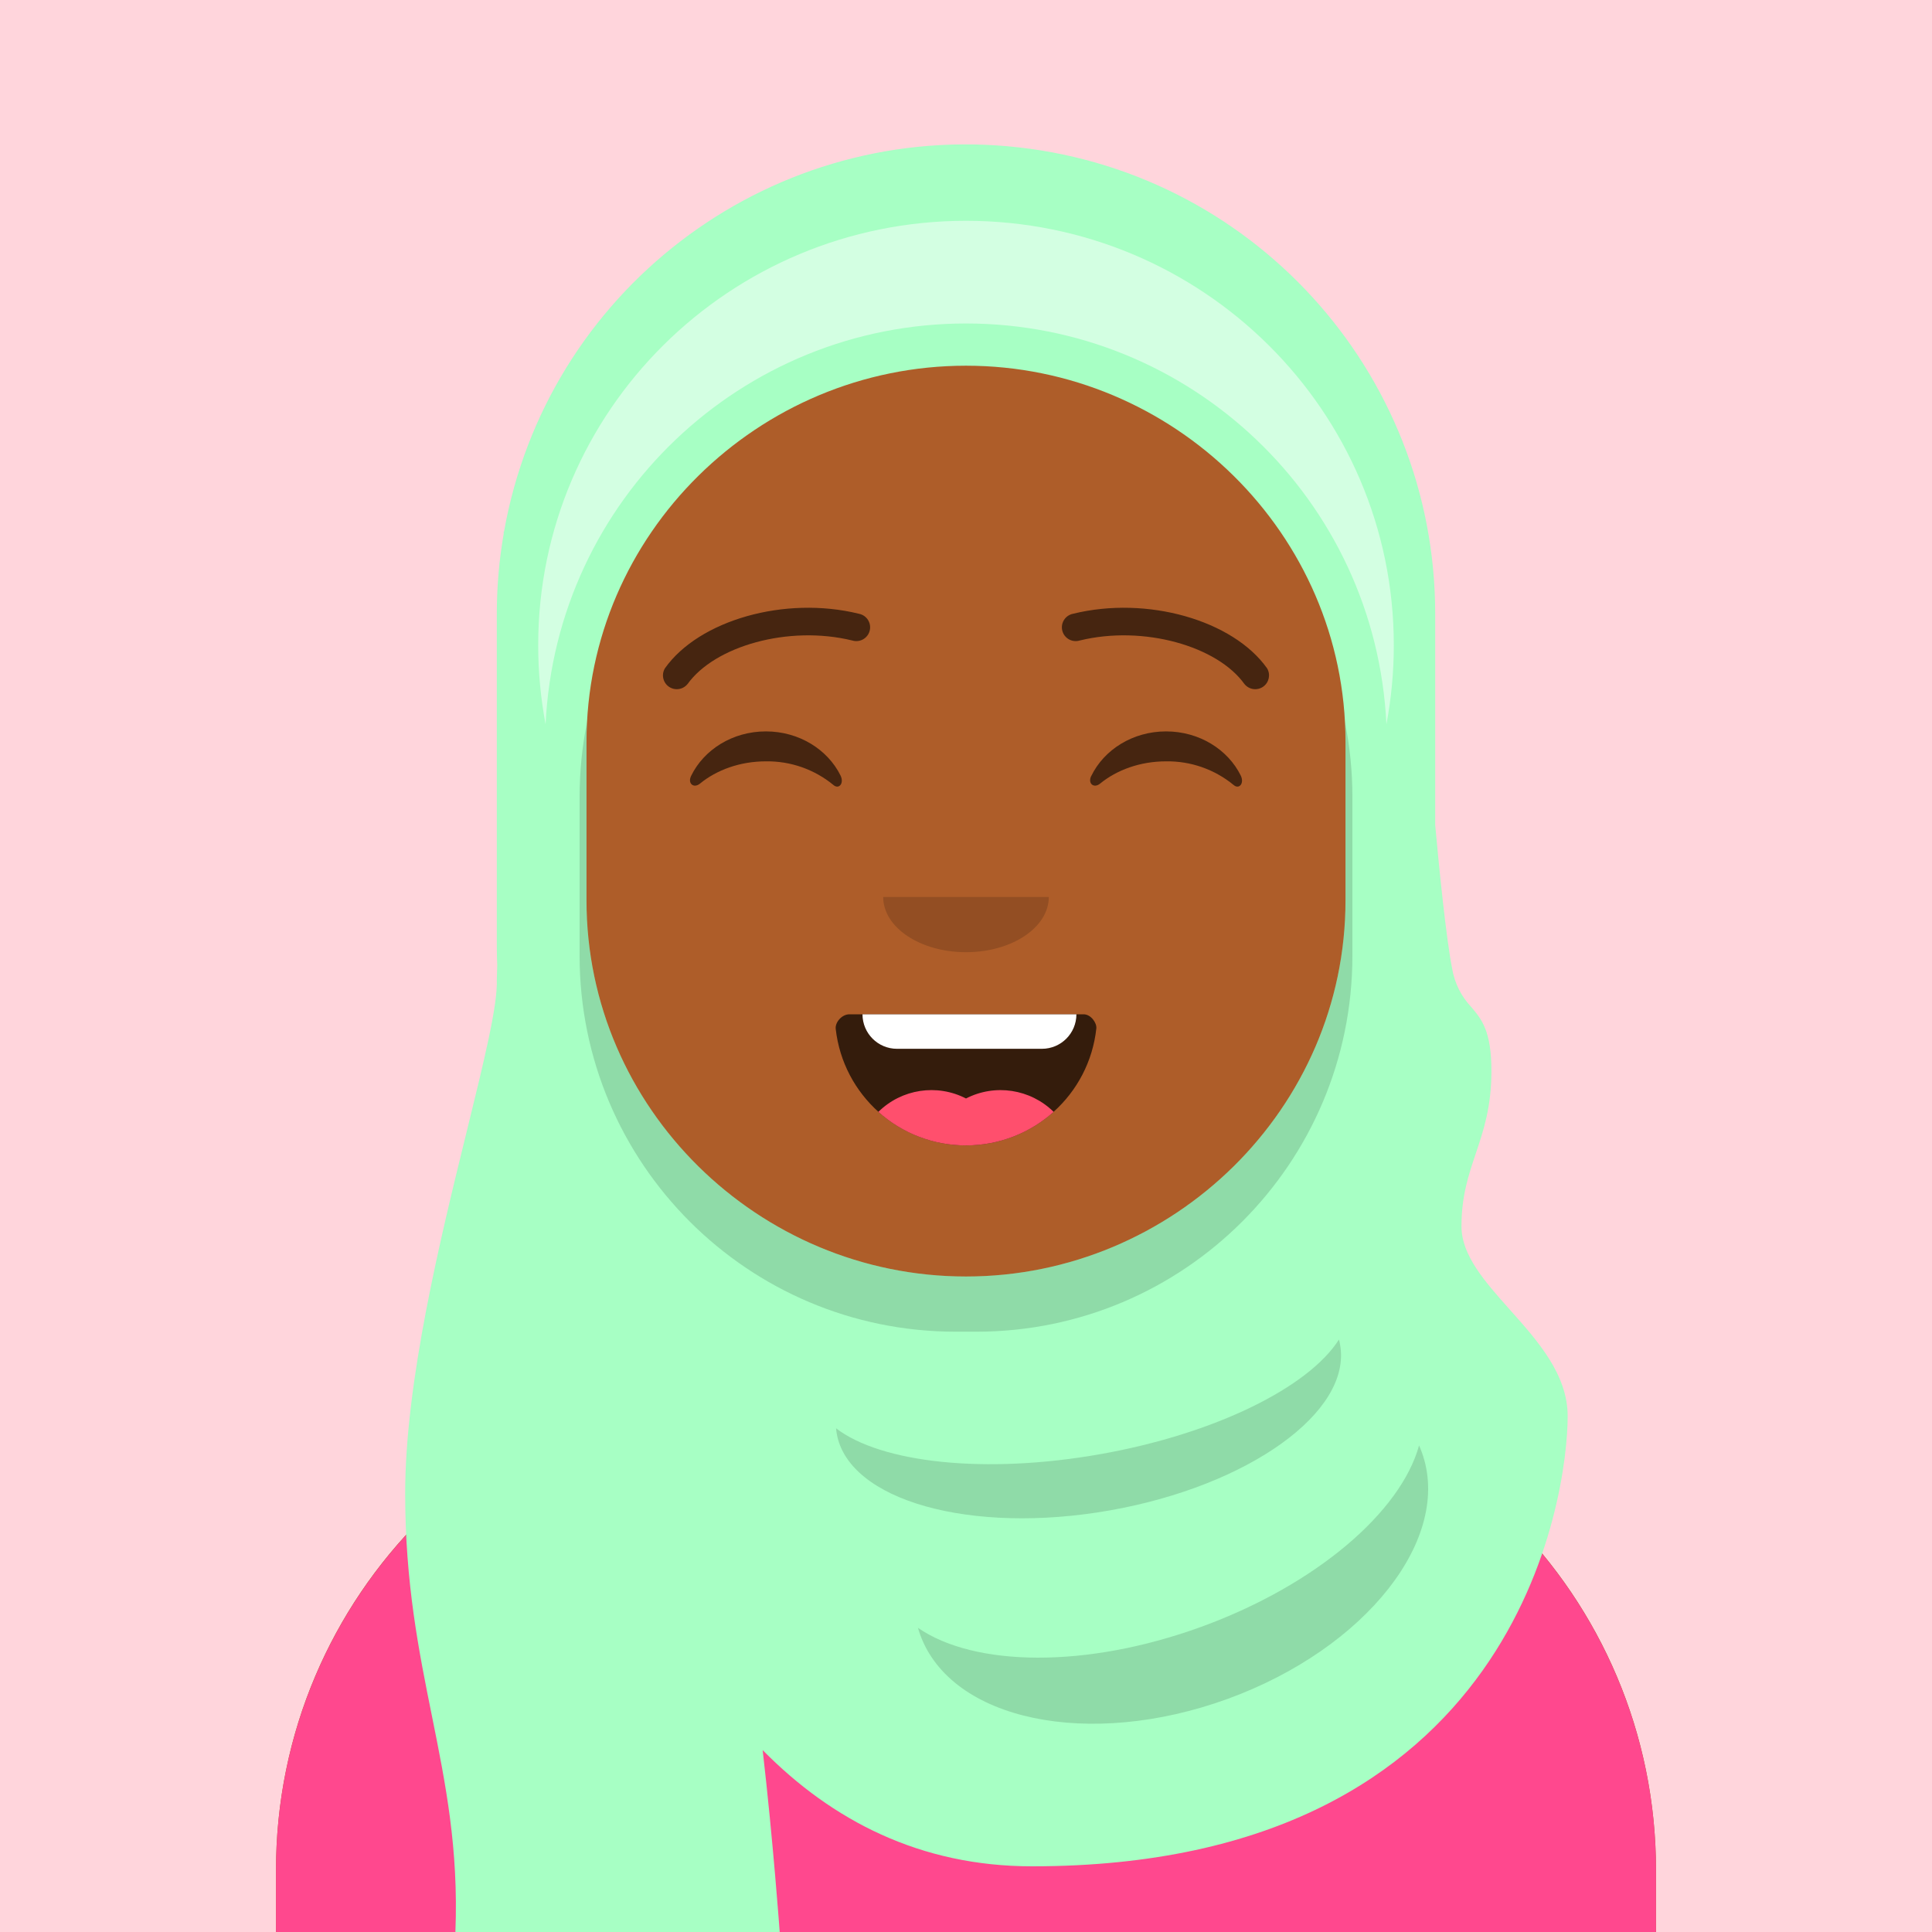
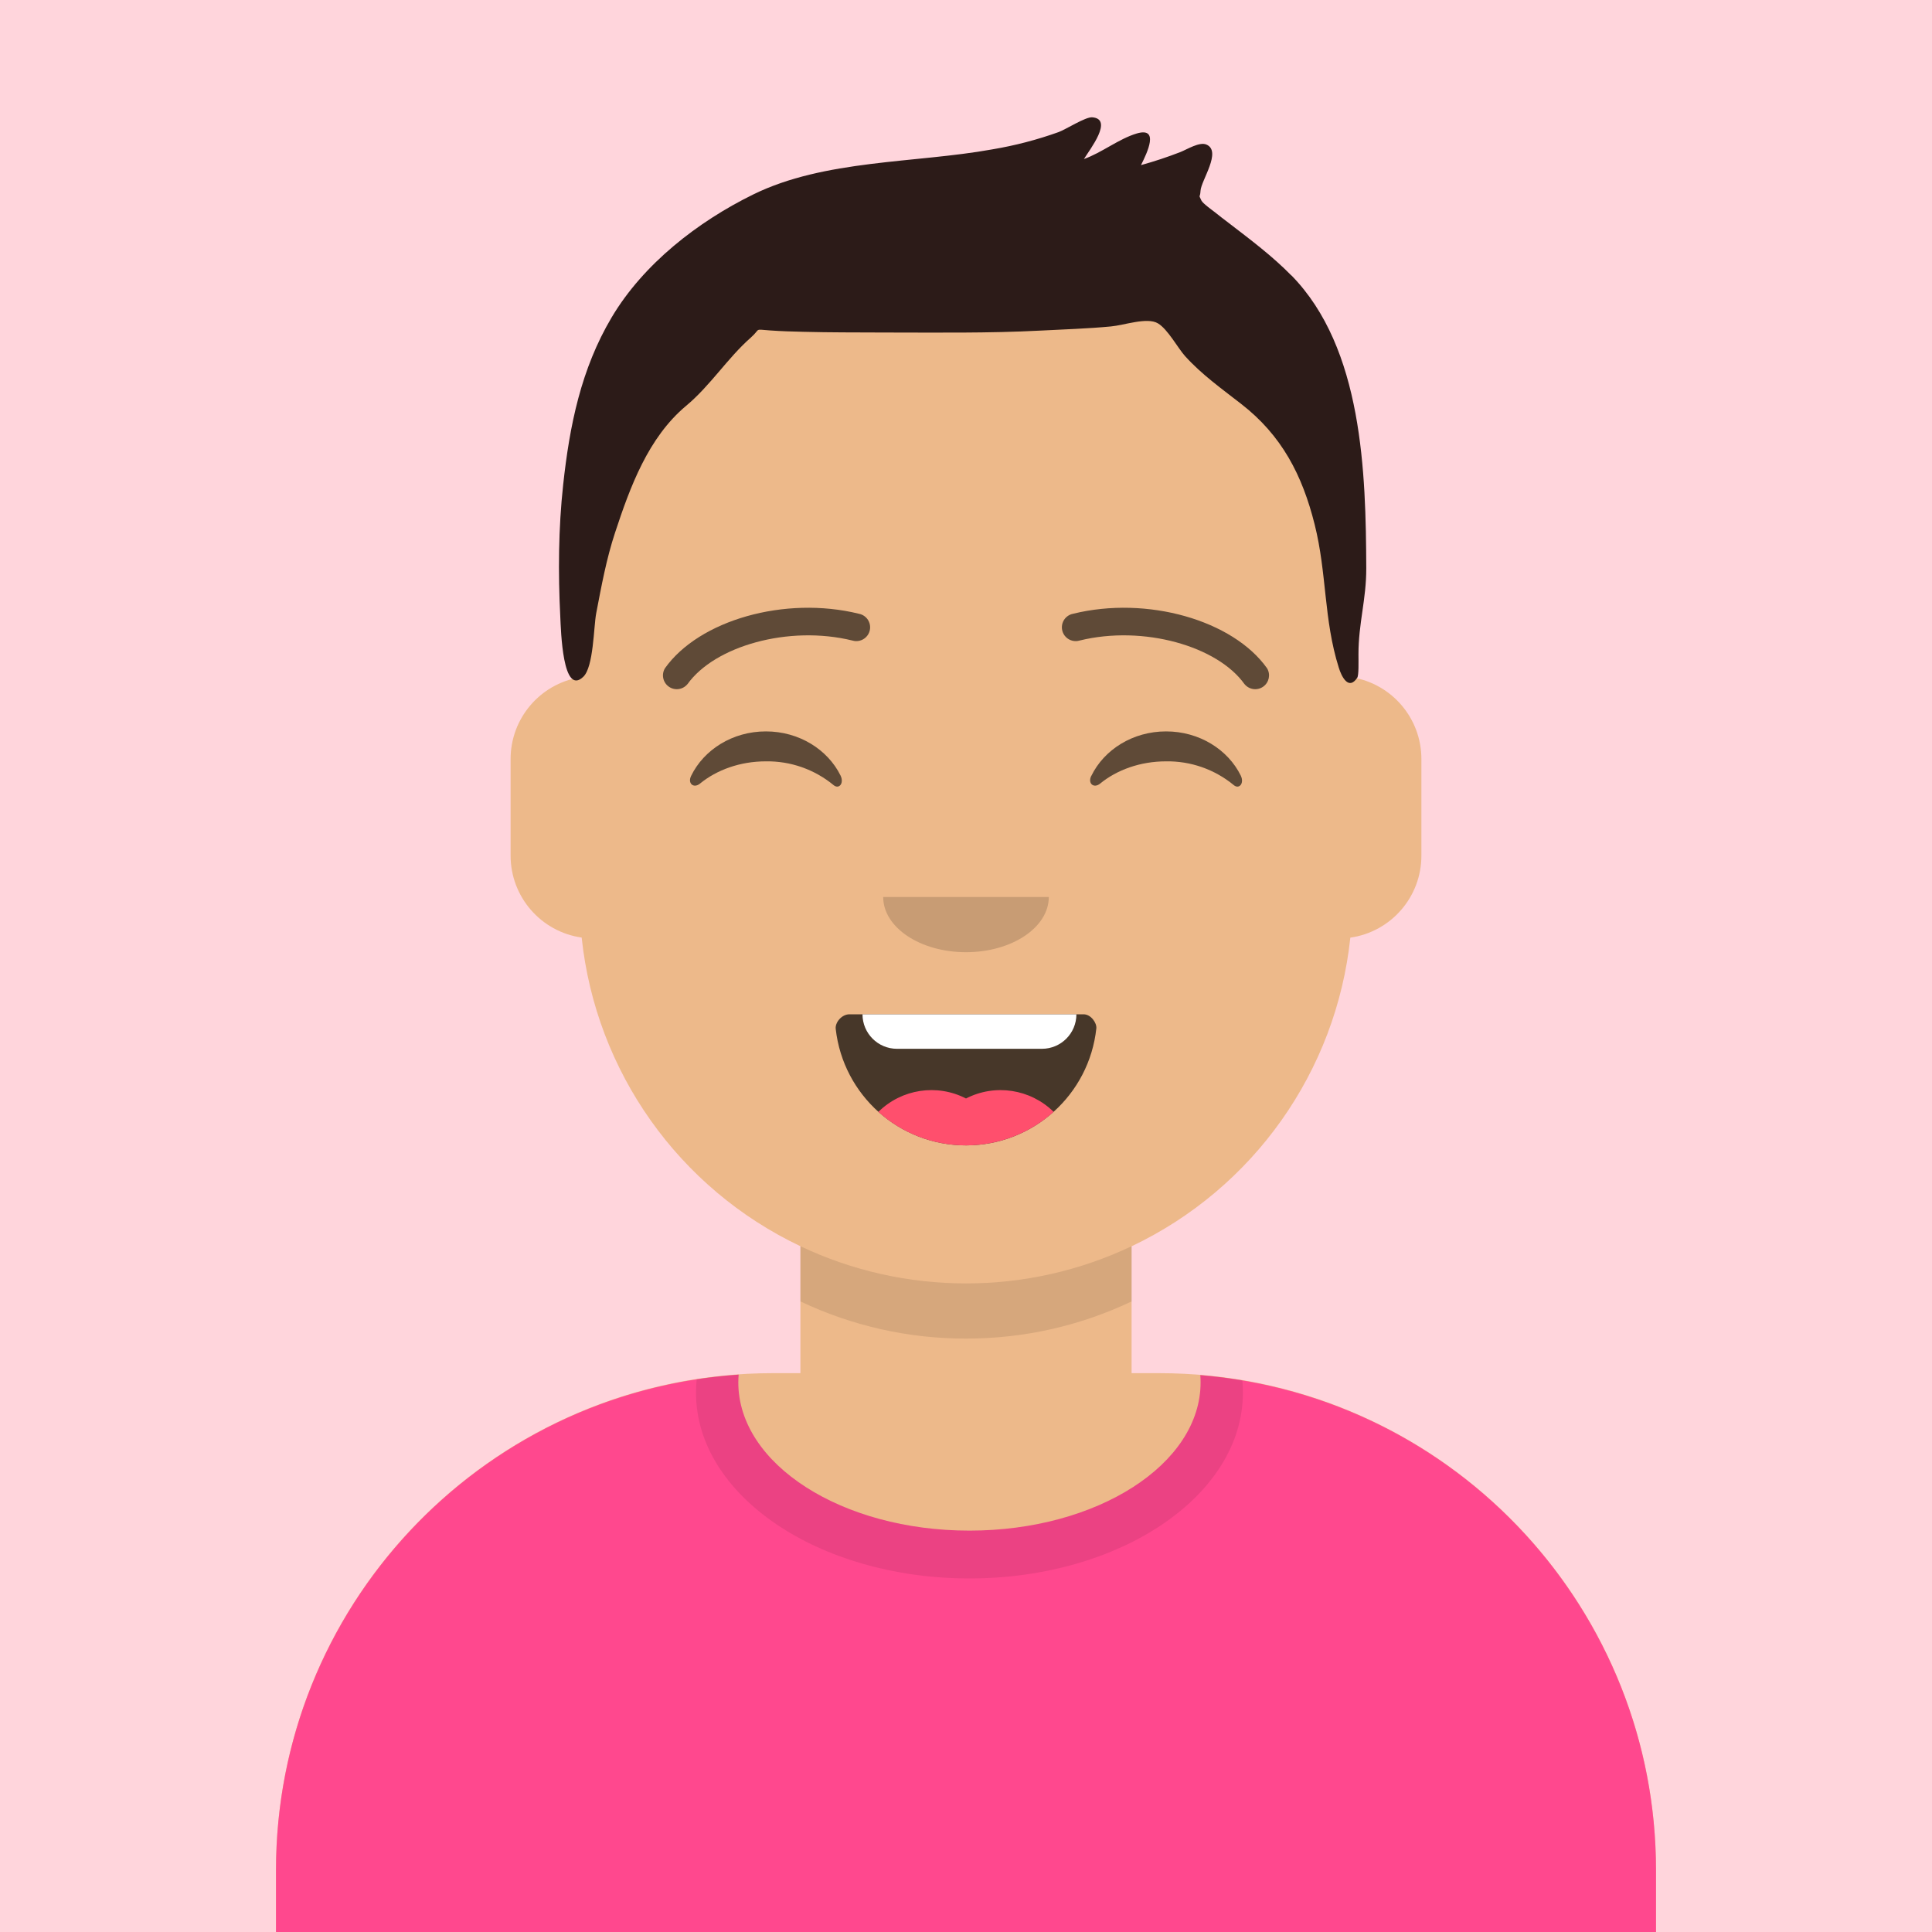
<svg xmlns="http://www.w3.org/2000/svg" viewBox="0 0 280 280" fill="none" shape-rendering="auto">
  <mask id="viewboxMask">
    <rect width="280" height="280" rx="0" ry="0" x="0" y="0" fill="#fff" />
  </mask>
  <g mask="url(#viewboxMask)">
    <rect fill="#ffd5dc" width="280" height="280" x="0" y="0" />
    <g transform="translate(8)">
-       <path d="M132 36a56 56 0 0 0-56 56v6.17A12 12 0 0 0 66 110v14a12 12 0 0 0 10.3 11.88 56.04 56.04 0 0 0 31.7 44.73v18.4h-4a72 72 0 0 0-72 72v9h200v-9a72 72 0 0 0-72-72h-4v-18.39a56.04 56.04 0 0 0 31.7-44.73A12 12 0 0 0 198 124v-14a12 12 0 0 0-10-11.83V92a56 56 0 0 0-56-56Z" fill="#ae5d29" />
+       <path d="M132 36a56 56 0 0 0-56 56v6.17A12 12 0 0 0 66 110v14a12 12 0 0 0 10.3 11.88 56.04 56.04 0 0 0 31.7 44.73v18.4h-4a72 72 0 0 0-72 72v9h200v-9a72 72 0 0 0-72-72h-4v-18.39a56.04 56.04 0 0 0 31.7-44.73A12 12 0 0 0 198 124v-14a12 12 0 0 0-10-11.83V92a56 56 0 0 0-56-56Z" fill="#edb98a" />
      <path d="M108 180.61v8a55.79 55.79 0 0 0 24 5.39c8.59 0 16.73-1.93 24-5.39v-8a55.79 55.79 0 0 1-24 5.39 55.79 55.79 0 0 1-24-5.39Z" fill="#000" fill-opacity=".1" />
      <g transform="translate(0 170)">
        <path d="M132.5 51.83c18.5 0 33.5-9.62 33.5-21.48 0-.36-.01-.7-.04-1.06A72 72 0 0 1 232 101.04V110H32v-8.95a72 72 0 0 1 67.05-71.83c-.03.37-.05.75-.05 1.13 0 11.86 15 21.48 33.5 21.48Z" fill="#ff488e" />
        <path d="M132.5 58.76c21.89 0 39.63-12.05 39.63-26.91 0-.6-.02-1.2-.08-1.8-2-.33-4.03-.59-6.1-.76.04.35.05.7.05 1.06 0 11.86-15 21.48-33.5 21.48S99 42.2 99 30.35c0-.38.02-.76.05-1.13-2.06.14-4.08.36-6.08.67-.07.65-.1 1.3-.1 1.96 0 14.86 17.74 26.91 39.63 26.91Z" fill="#000" fill-opacity=".08" />
      </g>
      <g transform="translate(78 134)">
        <path fill-rule="evenodd" clip-rule="evenodd" d="M35.12 15.13a19 19 0 0 0 37.77-.09c.08-.77-.77-2.04-1.85-2.04H37.1C36 13 35 14.18 35.12 15.13Z" fill="#000" fill-opacity=".7" />
        <path d="M70 13H39a5 5 0 0 0 5 5h21a5 5 0 0 0 5-5Z" fill="#fff" />
        <path d="M66.7 27.14A10.96 10.96 0 0 0 54 25.2a10.95 10.95 0 0 0-12.7 1.94A18.93 18.93 0 0 0 54 32c4.88 0 9.33-1.84 12.7-4.86Z" fill="#FF4F6D" />
      </g>
      <g transform="translate(104 122)">
        <path fill-rule="evenodd" clip-rule="evenodd" d="M16 8c0 4.42 5.37 8 12 8s12-3.58 12-8" fill="#000" fill-opacity=".16" />
      </g>
      <g transform="translate(76 90)">
        <path d="M16.16 22.45c1.85-3.8 6-6.45 10.84-6.45 4.81 0 8.96 2.63 10.82 6.4.55 1.13-.24 2.05-1.03 1.37a15.05 15.05 0 0 0-9.8-3.43c-3.73 0-7.12 1.24-9.55 3.23-.9.73-1.82-.01-1.28-1.12ZM74.16 22.45c1.85-3.8 6-6.45 10.84-6.45 4.81 0 8.96 2.63 10.82 6.4.55 1.13-.24 2.05-1.03 1.37a15.05 15.05 0 0 0-9.8-3.43c-3.74 0-7.13 1.24-9.56 3.23-.9.73-1.82-.01-1.28-1.12Z" fill-rule="evenodd" clip-rule="evenodd" fill="#000" fill-opacity=".6" />
      </g>
      <g transform="translate(76 82)">
        <path d="M15.63 17.16c3.92-5.51 14.65-8.6 23.9-6.33a2 2 0 1 0 .95-3.88c-10.74-2.64-23.17.94-28.11 7.9a2 2 0 0 0 3.26 2.3ZM96.37 17.16c-3.91-5.51-14.65-8.6-23.9-6.33a2 2 0 1 1-.95-3.88c10.74-2.64 23.17.94 28.11 7.9a2 2 0 0 1-3.26 2.3Z" fill="#000" fill-opacity=".6" />
      </g>
      <g transform="translate(-1)">
-         <path fill-rule="evenodd" clip-rule="evenodd" d="M66 77.34c-.66 3.79-1 7.68-1 11.66v48c0 .97.02 1.94.06 2.9L65 142c.14 3.68-1.86 11.8-4.34 21.9-3.88 15.77-8.94 36.4-8.94 52.55 0 13.01 1.98 22.84 3.89 32.3 1.97 9.78 3.86 19.16 3.39 31.25h47s-.95-13.2-2.47-26.36c10.05 10.2 22.82 16.84 39.05 16.84 70.55 0 77.62-53.83 77.62-65.24 0-6.04-4.32-10.88-8.39-15.44-3.6-4.05-7.02-7.87-7-12.1 0-4.35 1.02-7.39 2.07-10.52 1.12-3.33 2.27-6.75 2.27-11.96 0-5.82-1.43-7.5-2.9-9.25a10.7 10.7 0 0 1-2.8-5.62c-.88-4.54-1.86-14.32-2.45-20.77V89A68 68 0 0 0 66.04 77.08L66 77v.34ZM133 53c-30.1 0-55 24.4-55 54.5v23c0 30.1 24.9 54.5 55 54.5s55-24.4 55-54.5v-23c0-30.1-24.9-54.5-55-54.5Z" fill="#a7ffc4" />
-         <path d="M193.93 104.96A61.4 61.4 0 0 0 195 93.5c0-33.97-27.76-61.5-62-61.5-34.24 0-62 27.53-62 61.5 0 3.92.37 7.75 1.07 11.46a61 61 0 0 1 121.86 0Z" fill="#fff" fill-opacity=".5" />
-         <path d="M78.07 104.69c-.05.93-.07 1.87-.07 2.81v23c0 30.1 24.9 54.5 55 54.5s55-24.4 55-54.5v-23c0-.94-.02-1.88-.07-2.81.7 3.5 1.07 7.1 1.07 10.81v23a54.5 54.5 0 0 1-54.5 54.5h-3A54.5 54.5 0 0 1 77 138.5v-23c0-3.7.37-7.32 1.07-10.81ZM187.05 194.14c-4.39 6.9-17.9 13.66-34.65 16.62-16.74 2.95-31.75 1.22-38.23-3.76.02.26.05.52.1.78 1.7 9.69 19.42 14.67 39.57 11.12 20.15-3.56 35.1-14.3 33.38-23.99-.04-.26-.1-.51-.17-.77ZM198.66 209.49c-2.64 9.6-14.87 20.2-31.56 26.28-16.68 6.07-32.87 5.8-41.06.15.1.34.2.67.32 1 4.53 12.44 24.47 16.6 44.55 9.3 20.07-7.31 32.67-23.32 28.15-35.75-.12-.34-.26-.66-.4-.98Z" opacity=".9" fill="#000" fill-opacity=".16" />
+         <path fill-rule="evenodd" clip-rule="evenodd" d="M180.15 39.92c-2.76-2.82-5.96-5.21-9.08-7.61-.69-.53-1.39-1.05-2.06-1.6-.15-.12-1.72-1.24-1.9-1.66-.45-.99-.19-.22-.12-1.4.08-1.5 3.13-5.73.85-6.7-1-.43-2.8.7-3.75 1.08a59.56 59.56 0 0 1-5.73 1.9c.93-1.85 2.7-5.57-.63-4.58-2.6.78-5.03 2.77-7.64 3.7.86-1.4 4.32-5.8 1.2-6.05-.98-.07-3.8 1.75-4.86 2.14a55.81 55.81 0 0 1-9.63 2.51c-11.2 2.02-24.3 1.45-34.65 6.54-8 3.93-15.88 10.03-20.5 17.8-4.44 7.48-6.1 15.67-7.03 24.25-.69 6.3-.74 12.8-.42 19.12.1 2.07.34 11.61 3.34 8.72 1.5-1.44 1.49-7.25 1.87-9.22.75-3.91 1.47-7.85 2.72-11.64 2.2-6.68 4.81-13.8 10.3-18.4 3.53-2.94 6.01-6.93 9.39-9.9 1.51-1.35.36-1.2 2.8-1.03 1.63.12 3.28.16 4.92.2 3.8.1 7.6.08 11.4.1 7.64 0 15.25.12 22.89-.28 3.4-.18 6.8-.28 10.18-.6 1.9-.17 5.25-1.38 6.8-.45 1.43.84 2.91 3.61 3.94 4.75 2.41 2.67 5.3 4.72 8.12 6.92 5.9 4.57 8.87 10.33 10.66 17.48 1.79 7.13 1.29 13.75 3.5 20.76.38 1.24 1.4 3.36 2.67 1.46.24-.36.18-2.3.18-3.42 0-4.52 1.14-7.91 1.13-12.46-.06-13.83-.5-31.87-10.85-42.44Z" fill="#2c1b18" />
      </g>
      <g transform="translate(49 72)" />
      <g transform="translate(62 42)" />
    </g>
  </g>
</svg>
